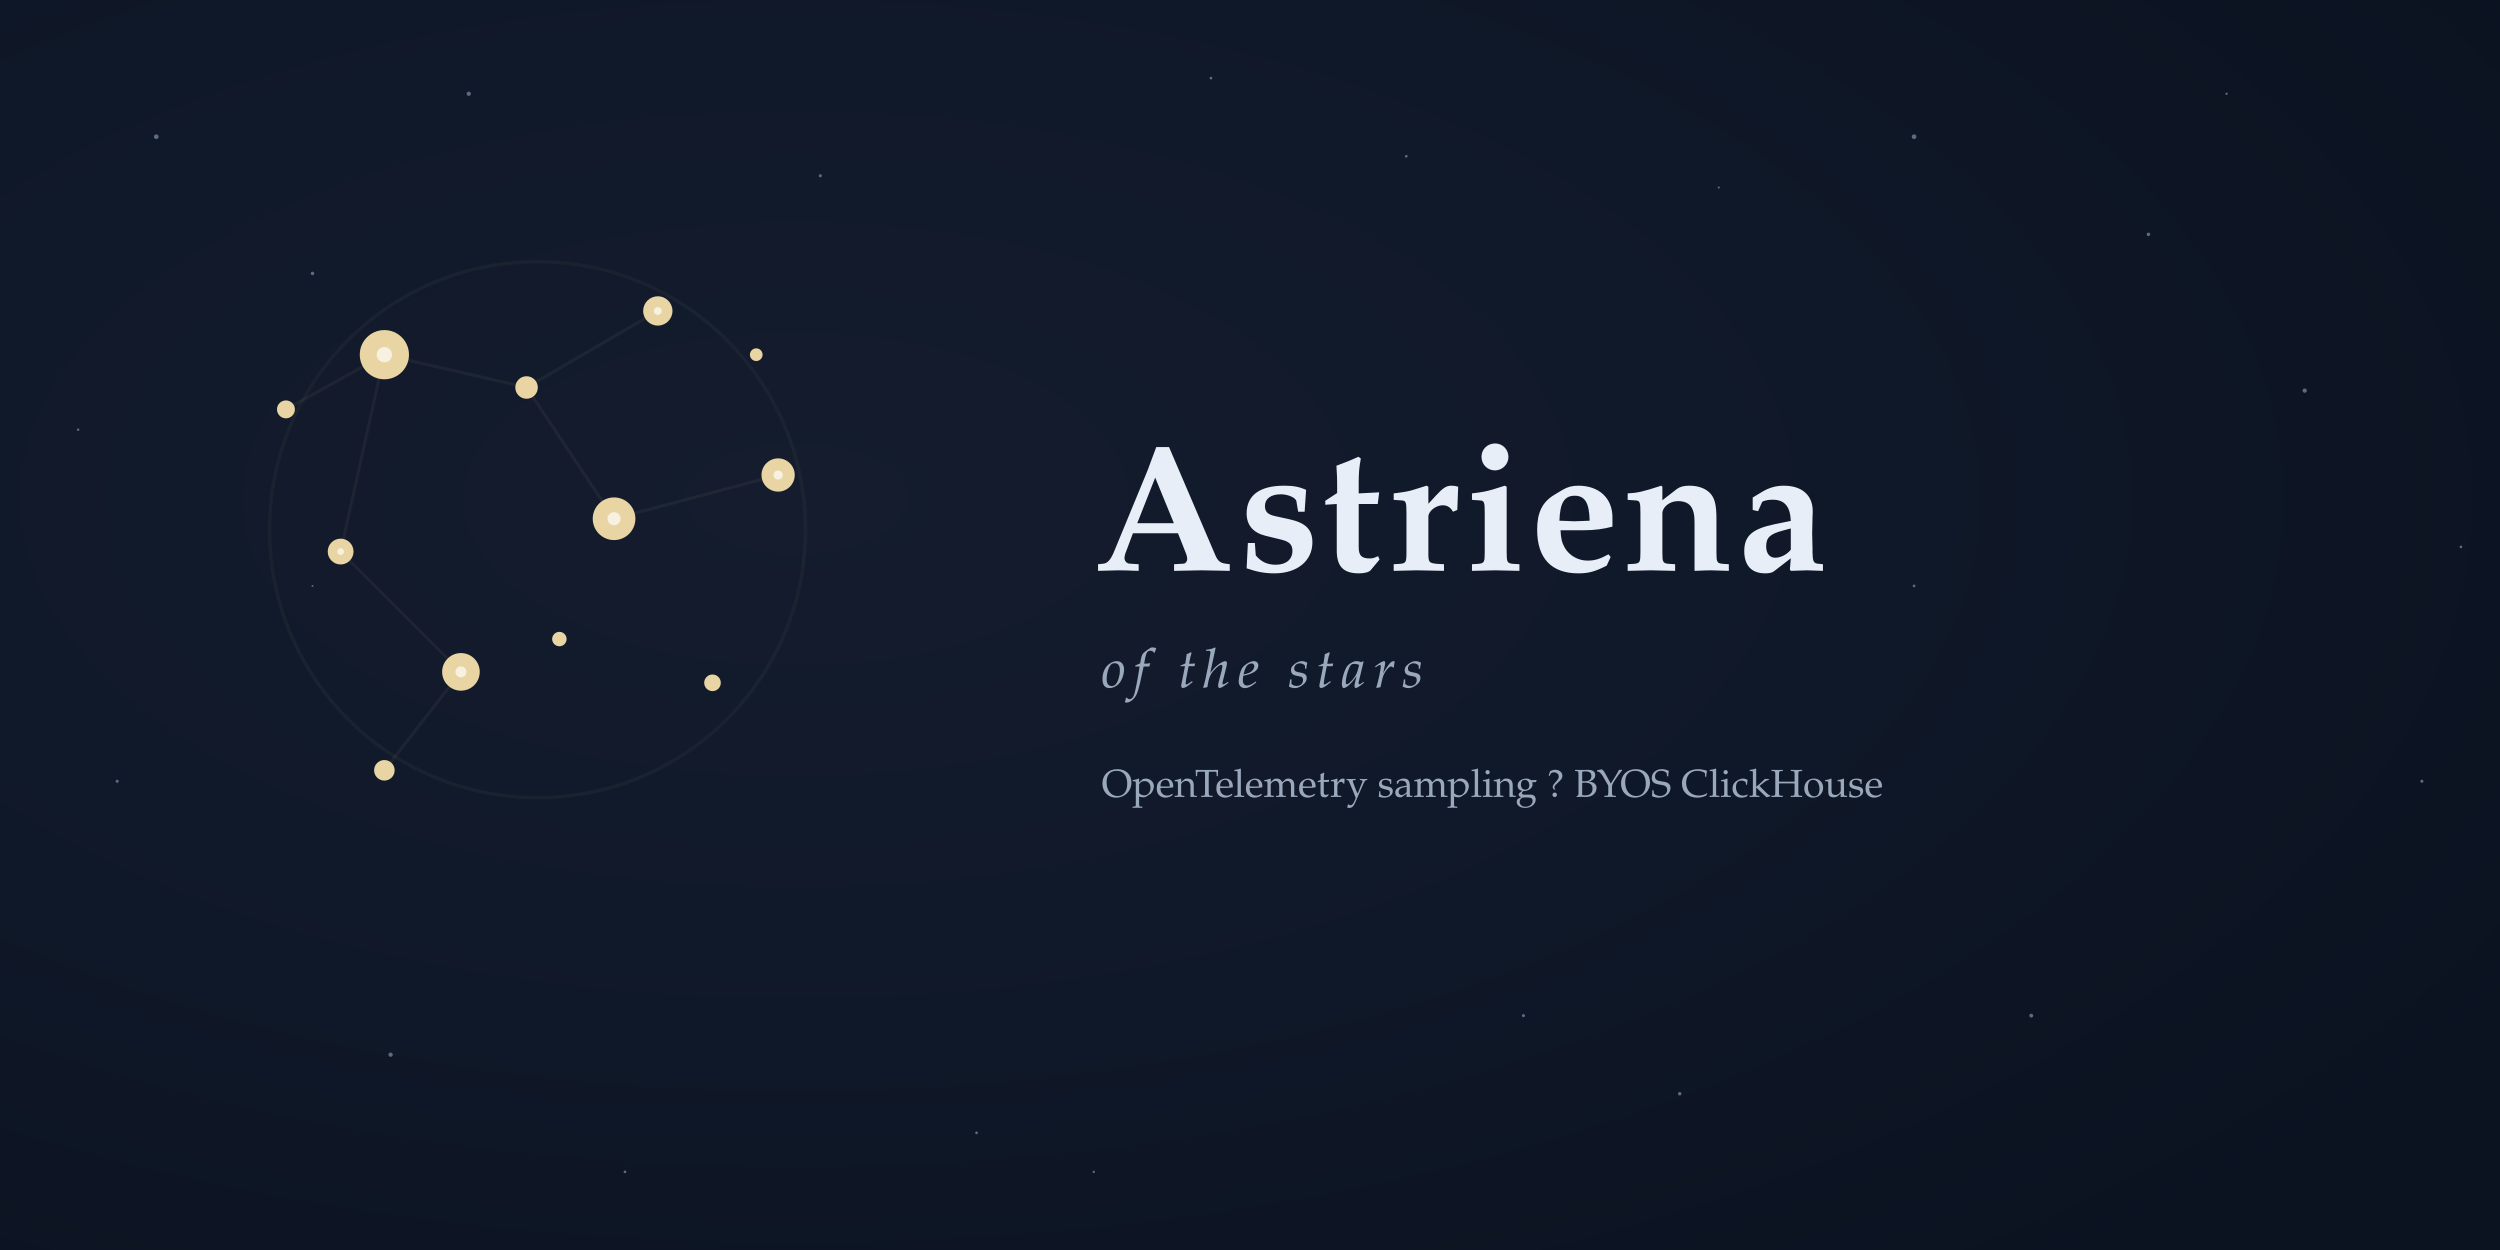
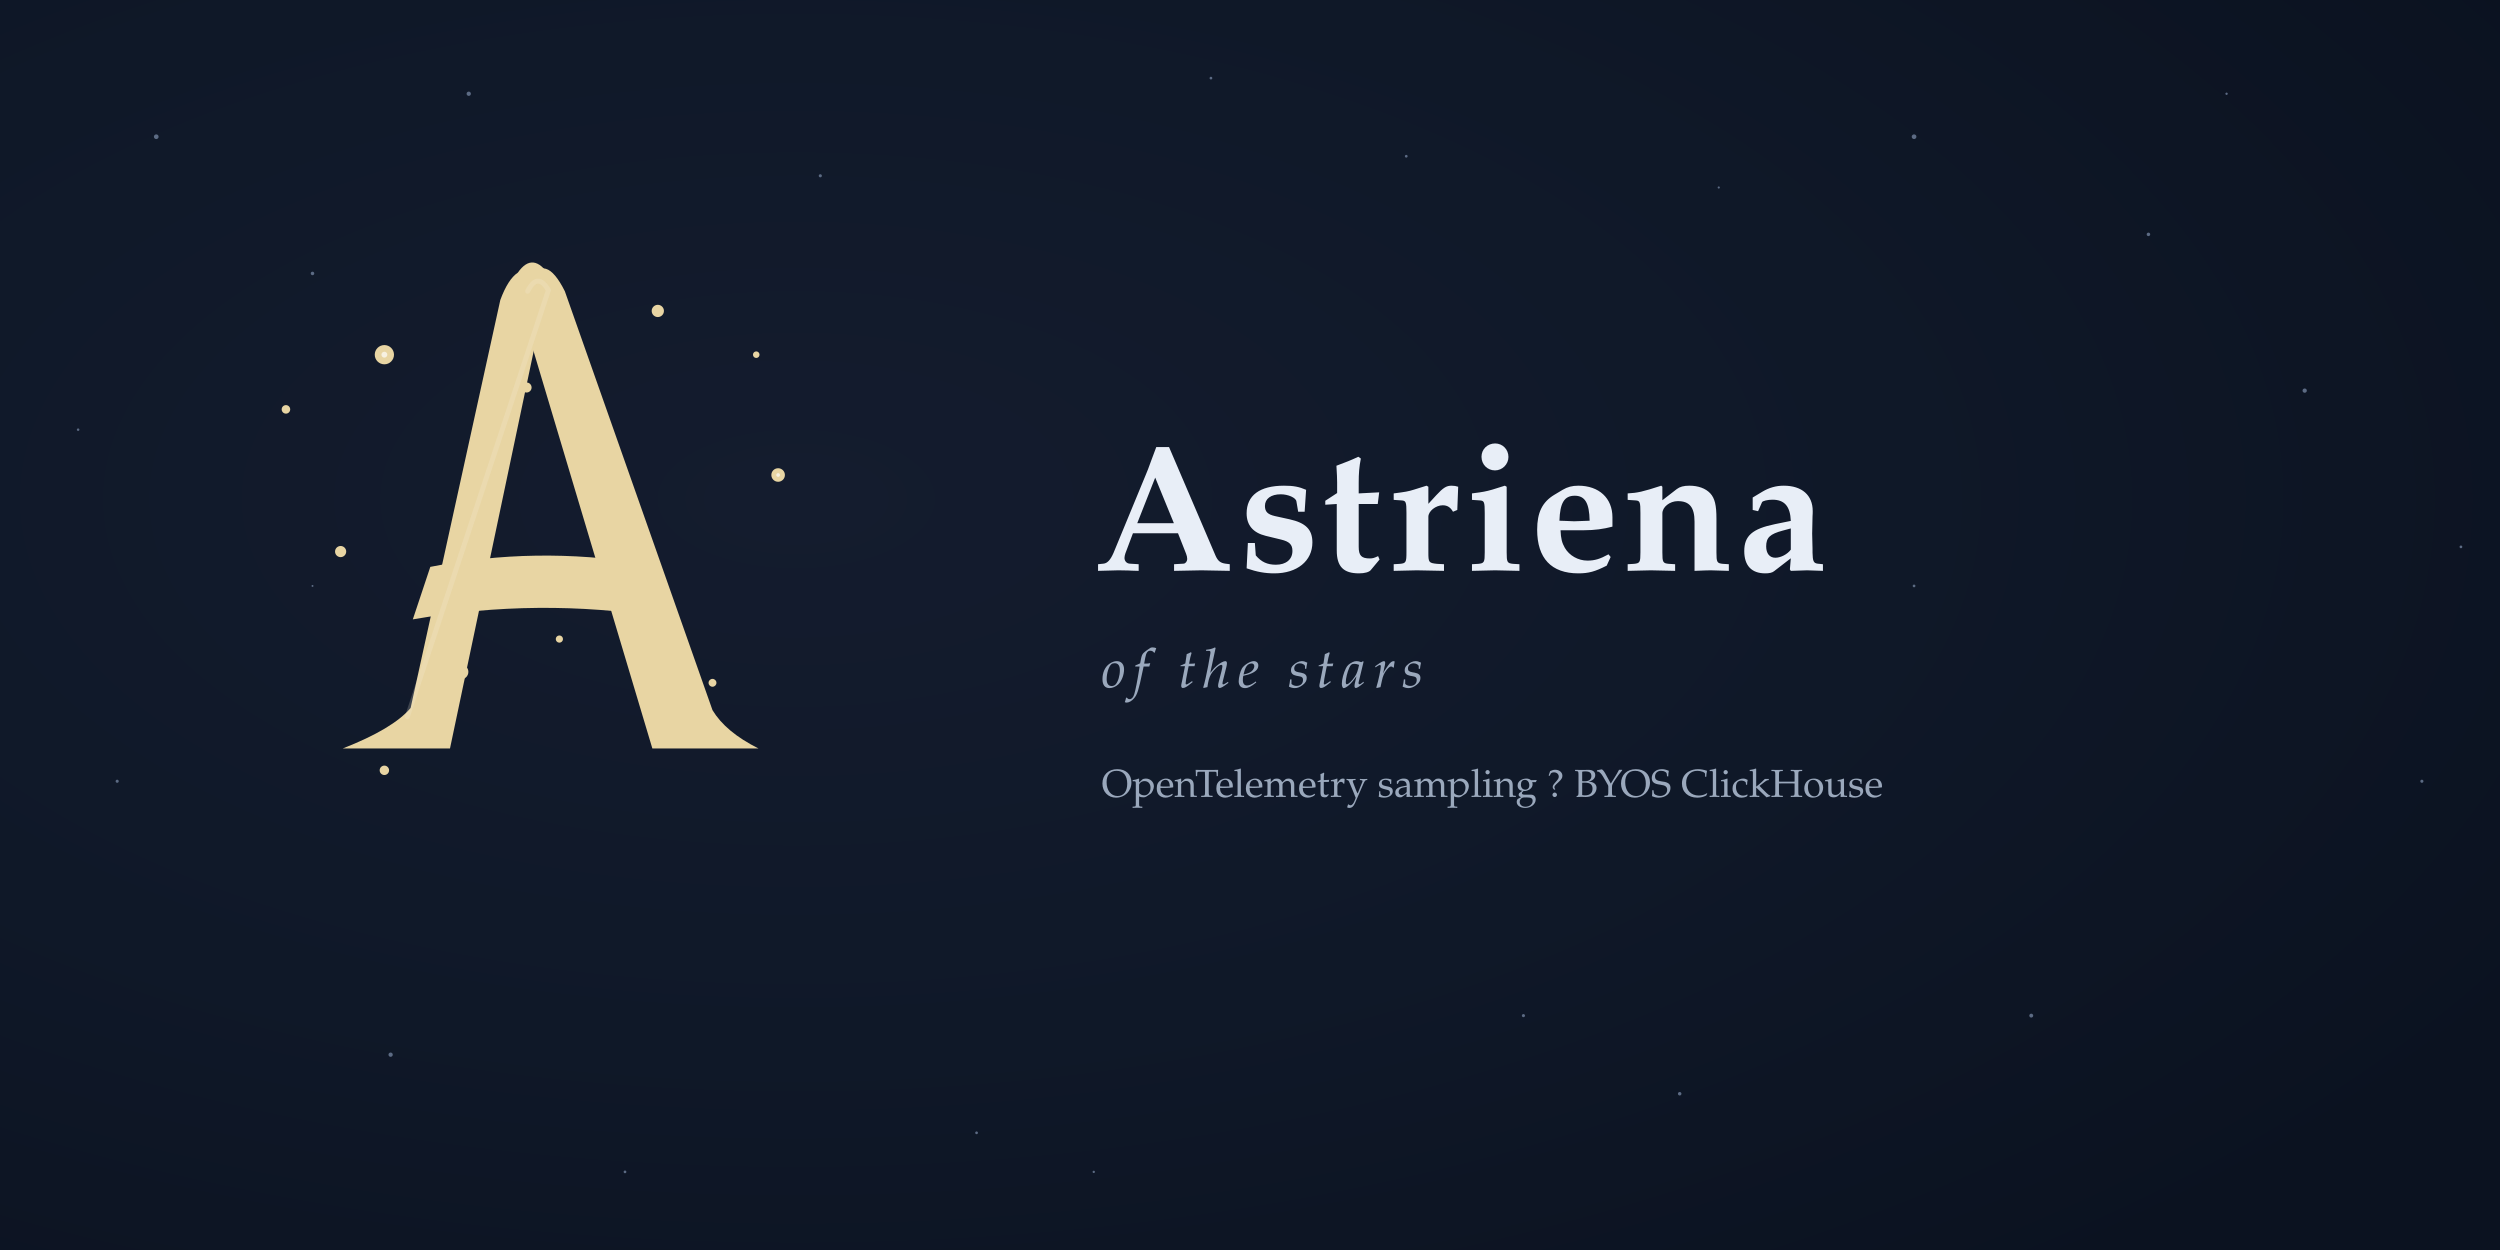
<svg xmlns="http://www.w3.org/2000/svg" viewBox="0 0 1280 640" role="img" aria-labelledby="title desc">
  <defs>
    <radialGradient id="sky" cx="32%" cy="40%" r="80%">
      <stop offset="0%" stop-color="#141C2E" />
      <stop offset="55%" stop-color="#0F1828" />
      <stop offset="100%" stop-color="#0B1220" />
    </radialGradient>
  </defs>
  <rect width="1280" height="640" fill="url(#sky)" />
  <g fill="#5C6B84">
    <circle cx="80" cy="70" r="1.2" />
    <circle cx="160" cy="140" r="0.9" />
    <circle cx="240" cy="48" r="1.1" />
    <circle cx="420" cy="90" r="0.8" />
    <circle cx="980" cy="70" r="1.2" />
    <circle cx="1100" cy="120" r="0.9" />
    <circle cx="1180" cy="200" r="1.1" />
    <circle cx="1040" cy="520" r="1" />
    <circle cx="200" cy="540" r="1.1" />
    <circle cx="60" cy="400" r="0.8" />
    <circle cx="720" cy="80" r="0.7" />
    <circle cx="860" cy="560" r="0.9" />
    <circle cx="1240" cy="400" r="0.8" />
    <circle cx="500" cy="580" r="0.7" />
    <circle cx="620" cy="40" r=".7" />
    <circle cx="780" cy="520" r=".8" />
    <circle cx="1140" cy="48" r=".6" />
    <circle cx="320" cy="600" r=".7" />
    <circle cx="40" cy="220" r=".65" />
    <circle cx="1260" cy="280" r=".7" />
    <circle cx="880" cy="96" r=".55" />
    <circle cx="560" cy="600" r=".6" />
    <circle cx="980" cy="300" r=".7" />
    <circle cx="160" cy="300" r=".5" />
  </g>
  <g transform="translate(96 92) scale(5.6)">
-     <circle cx="32" cy="32" r="24.5" fill="none" stroke="#C4B48A" stroke-width=".32" stroke-opacity=".05" />
-     <g fill="none" stroke="#C4B48A" stroke-width=".28" stroke-opacity=".07" stroke-linecap="round" stroke-linejoin="round">
-       <path d="M9 21 L18 16 L31 19 L43 12" />
-       <path d="M31 19 L39 31 L54 27" />
-       <path d="M18 16 L14 34 L25 45 L18 54" />
+     <g fill="#E8D5A3">
+       <circle cx="18" cy="16" r=".88" />
+       <circle cx="39" cy="31" r=".74" />
+       <circle cx="25" cy="45" r=".68" />
+       <circle cx="54" cy="27" r=".62" />
+       <circle cx="43" cy="12" r=".56" />
+       <circle cx="14" cy="34" r=".51" />
+       <circle cx="31" cy="19" r=".46" />
+       <circle cx="18" cy="54" r=".43" />
+       <circle cx="9" cy="21" r=".39" />
+       <circle cx="48" cy="46" r=".36" />
+       <circle cx="34" cy="42" r=".33" />
+       <circle cx="52" cy="16" r=".30" />
+     </g>
+     <g fill="#F7F1E1">
+       <circle cx="18" cy="16" r=".27" />
+       <circle cx="39" cy="31" r=".22" />
+       <circle cx="25" cy="45" r=".19" />
+       <circle cx="54" cy="27" r=".17" />
    </g>
    <g fill="#E8D5A3">
-       <circle cx="18" cy="16" r="2.25" />
-       <circle cx="39" cy="31" r="1.95" />
-       <circle cx="25" cy="45" r="1.72" />
-       <circle cx="54" cy="27" r="1.52" />
-       <circle cx="43" cy="12" r="1.34" />
-       <circle cx="14" cy="34" r="1.18" />
-       <circle cx="31" cy="19" r="1.03" />
-       <circle cx="18" cy="54" r=".94" />
-       <circle cx="9" cy="21" r=".82" />
-       <circle cx="48" cy="46" r=".76" />
-       <circle cx="34" cy="42" r=".66" />
-       <circle cx="52" cy="16" r=".58" />
+       <path d="M30.2 8.5 Q31.6 6.5 33.1 8.8 L24 52 H14.2 Q18.8 50.2 20.4 48.3 L28.6 11 Q29.3 9.1 30.2 8.5Z" />
+       <path d="M31.2 9.2 Q32.7 6.6 34.5 10.2 L48 48.5 Q49.2 50.5 52.2 52 H42.5 L30.3 11.2 Q30.5 9.9 31.2 9.2Z" />
+       <path d="M22.2 35.4 Q31.8 33.5 41.7 35.1 L43.4 40 Q32.1 38.2 20.6 40.2Z" />
    </g>
-     <g fill="#F7F1E1">
-       <circle cx="18" cy="16" r=".70" />
-       <circle cx="39" cy="31" r=".60" />
-       <circle cx="25" cy="45" r=".50" />
-       <circle cx="54" cy="27" r=".42" />
-       <circle cx="43" cy="12" r=".36" />
-       <circle cx="14" cy="34" r=".31" />
-     </g>
+     <path d="M31.1 10.2 Q32 8.4 33 10.1 L20.1 49.1" fill="none" stroke="#F7F1E1" stroke-width=".45" stroke-opacity=".20" stroke-linecap="round" />
  </g>
  <text x="560" y="292" fill="#E8EEF7" font-family="Iowan Old Style, Palatino Linotype, Palatino, Georgia, serif" font-size="92" font-weight="600" letter-spacing="2">Astriena</text>
  <text x="564" y="352" fill="#9AA8BC" font-family="Iowan Old Style, Palatino Linotype, Palatino, Georgia, serif" font-size="28" font-style="italic" letter-spacing="4">of the stars</text>
  <text x="564" y="408" fill="#9AA8BC" font-family="Georgia, Palatino, serif" font-size="20">OpenTelemetry sampling ? BYOS ClickHouse</text>
</svg>
